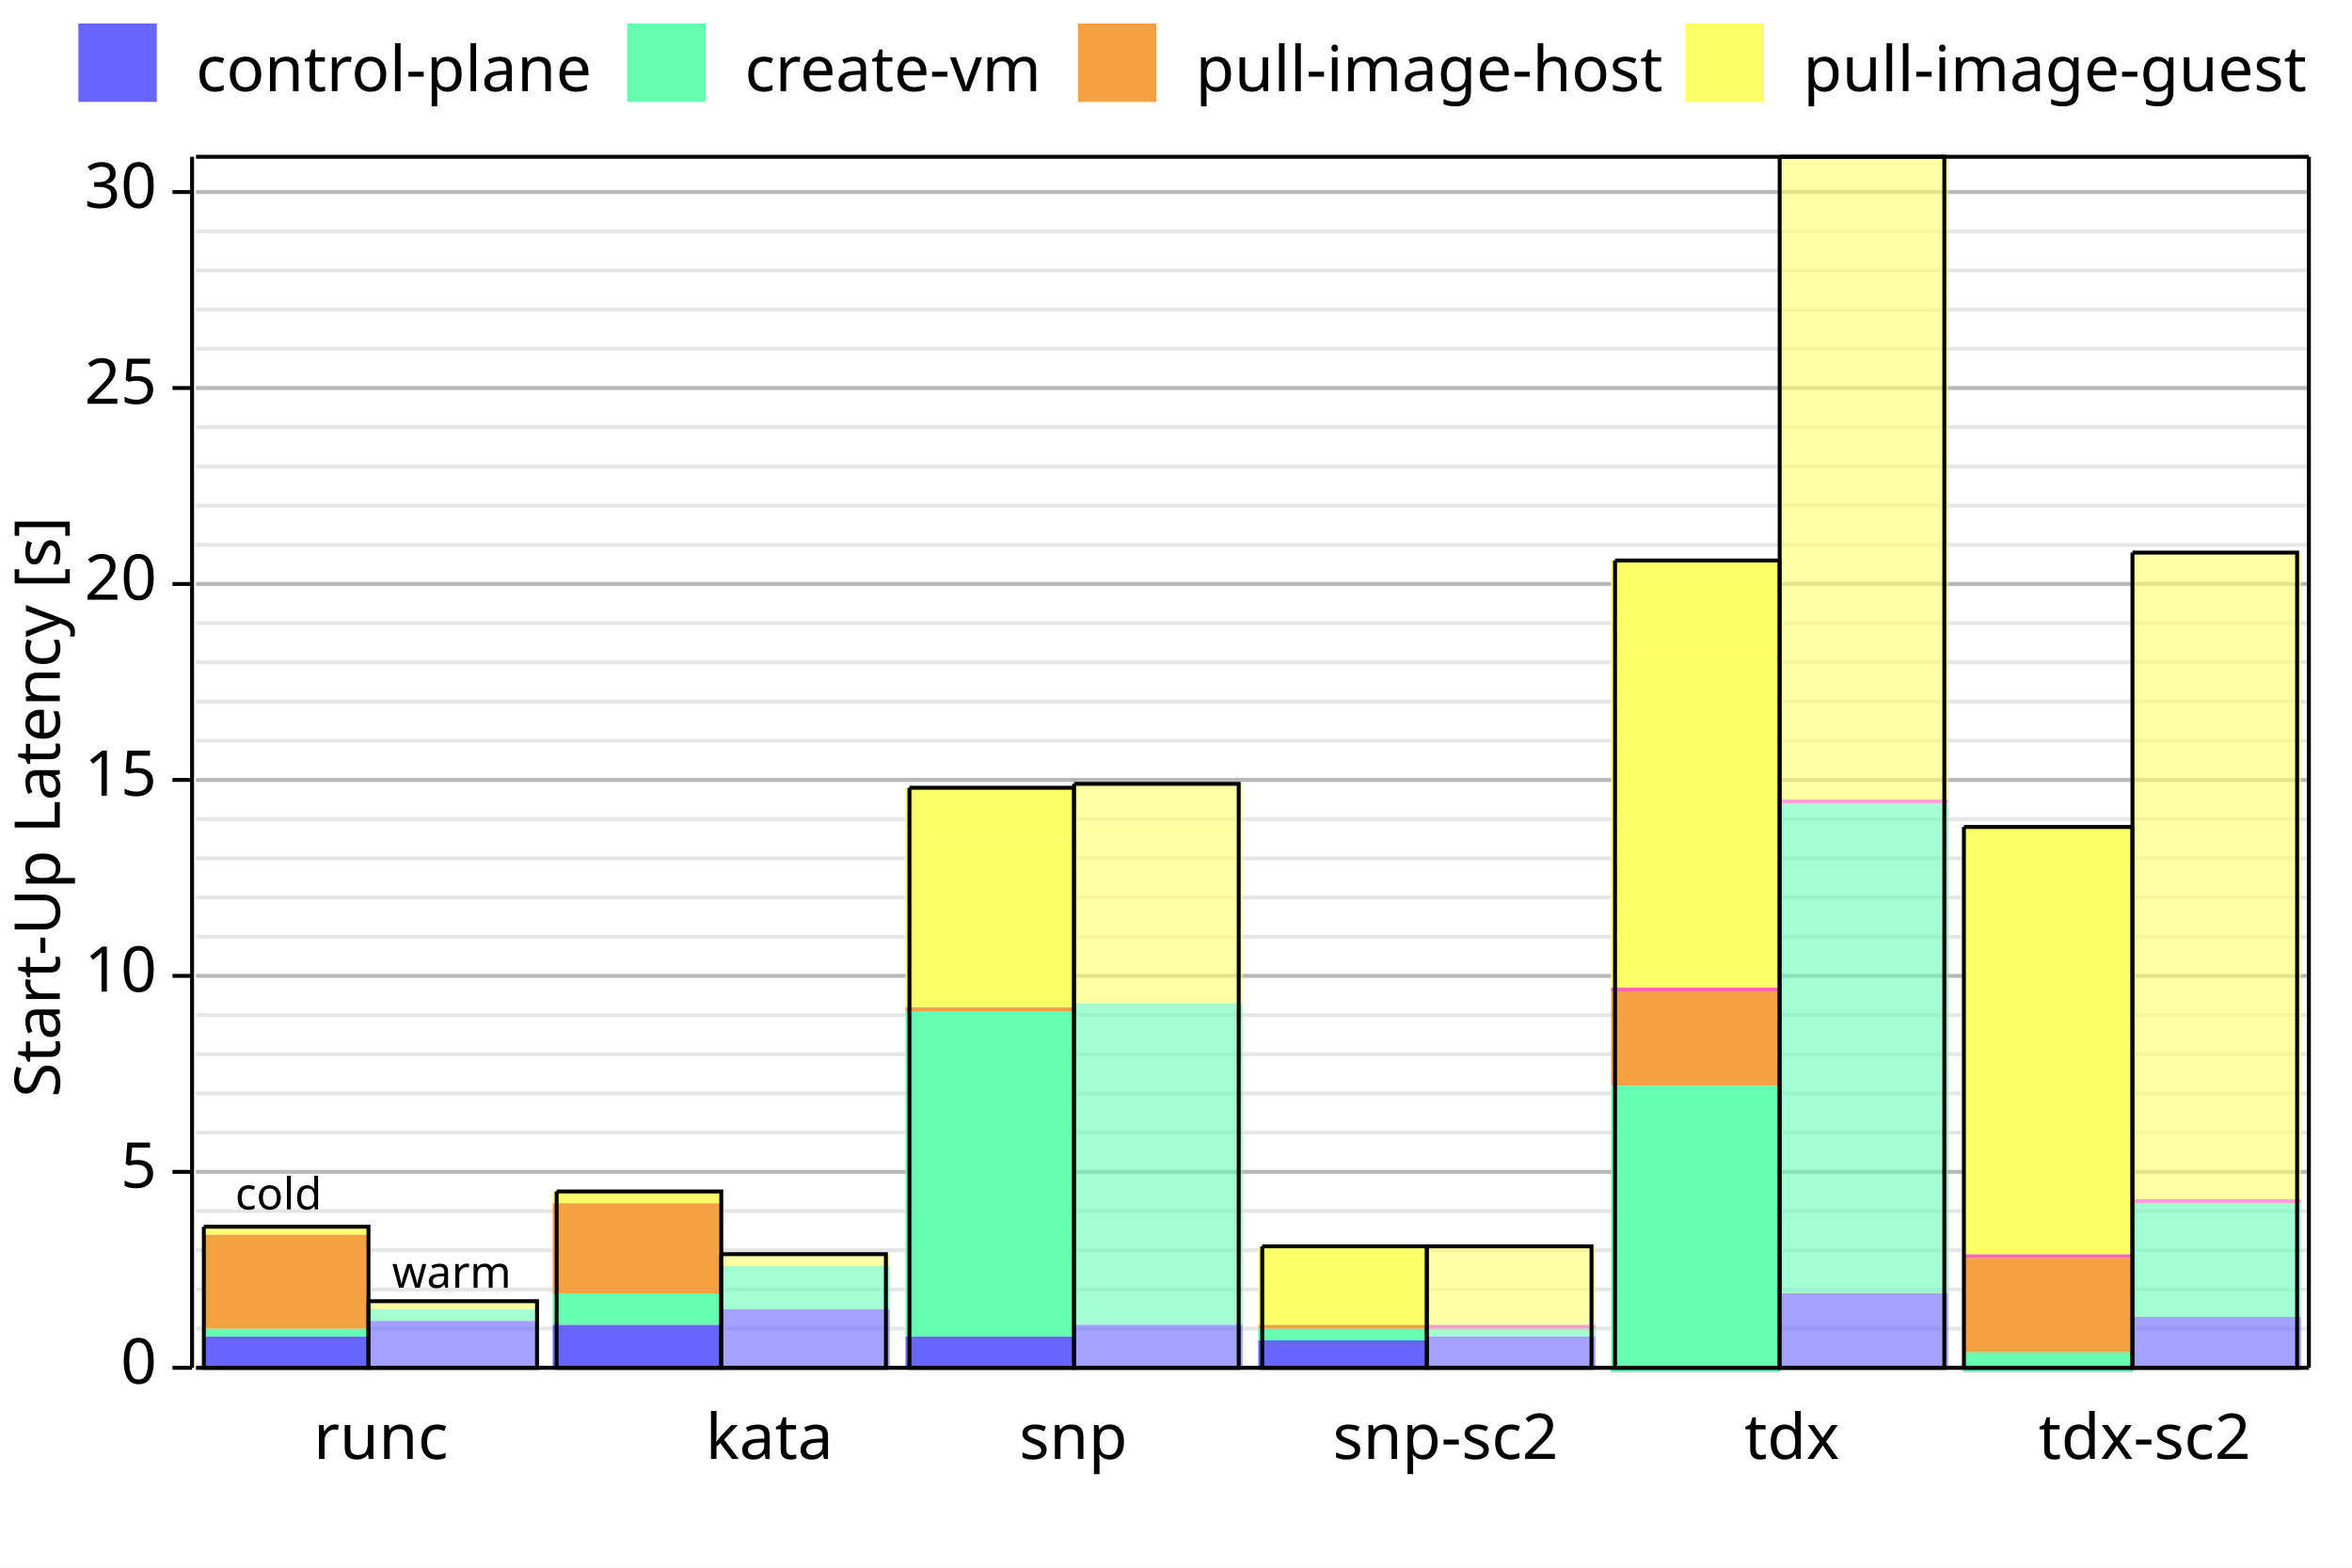
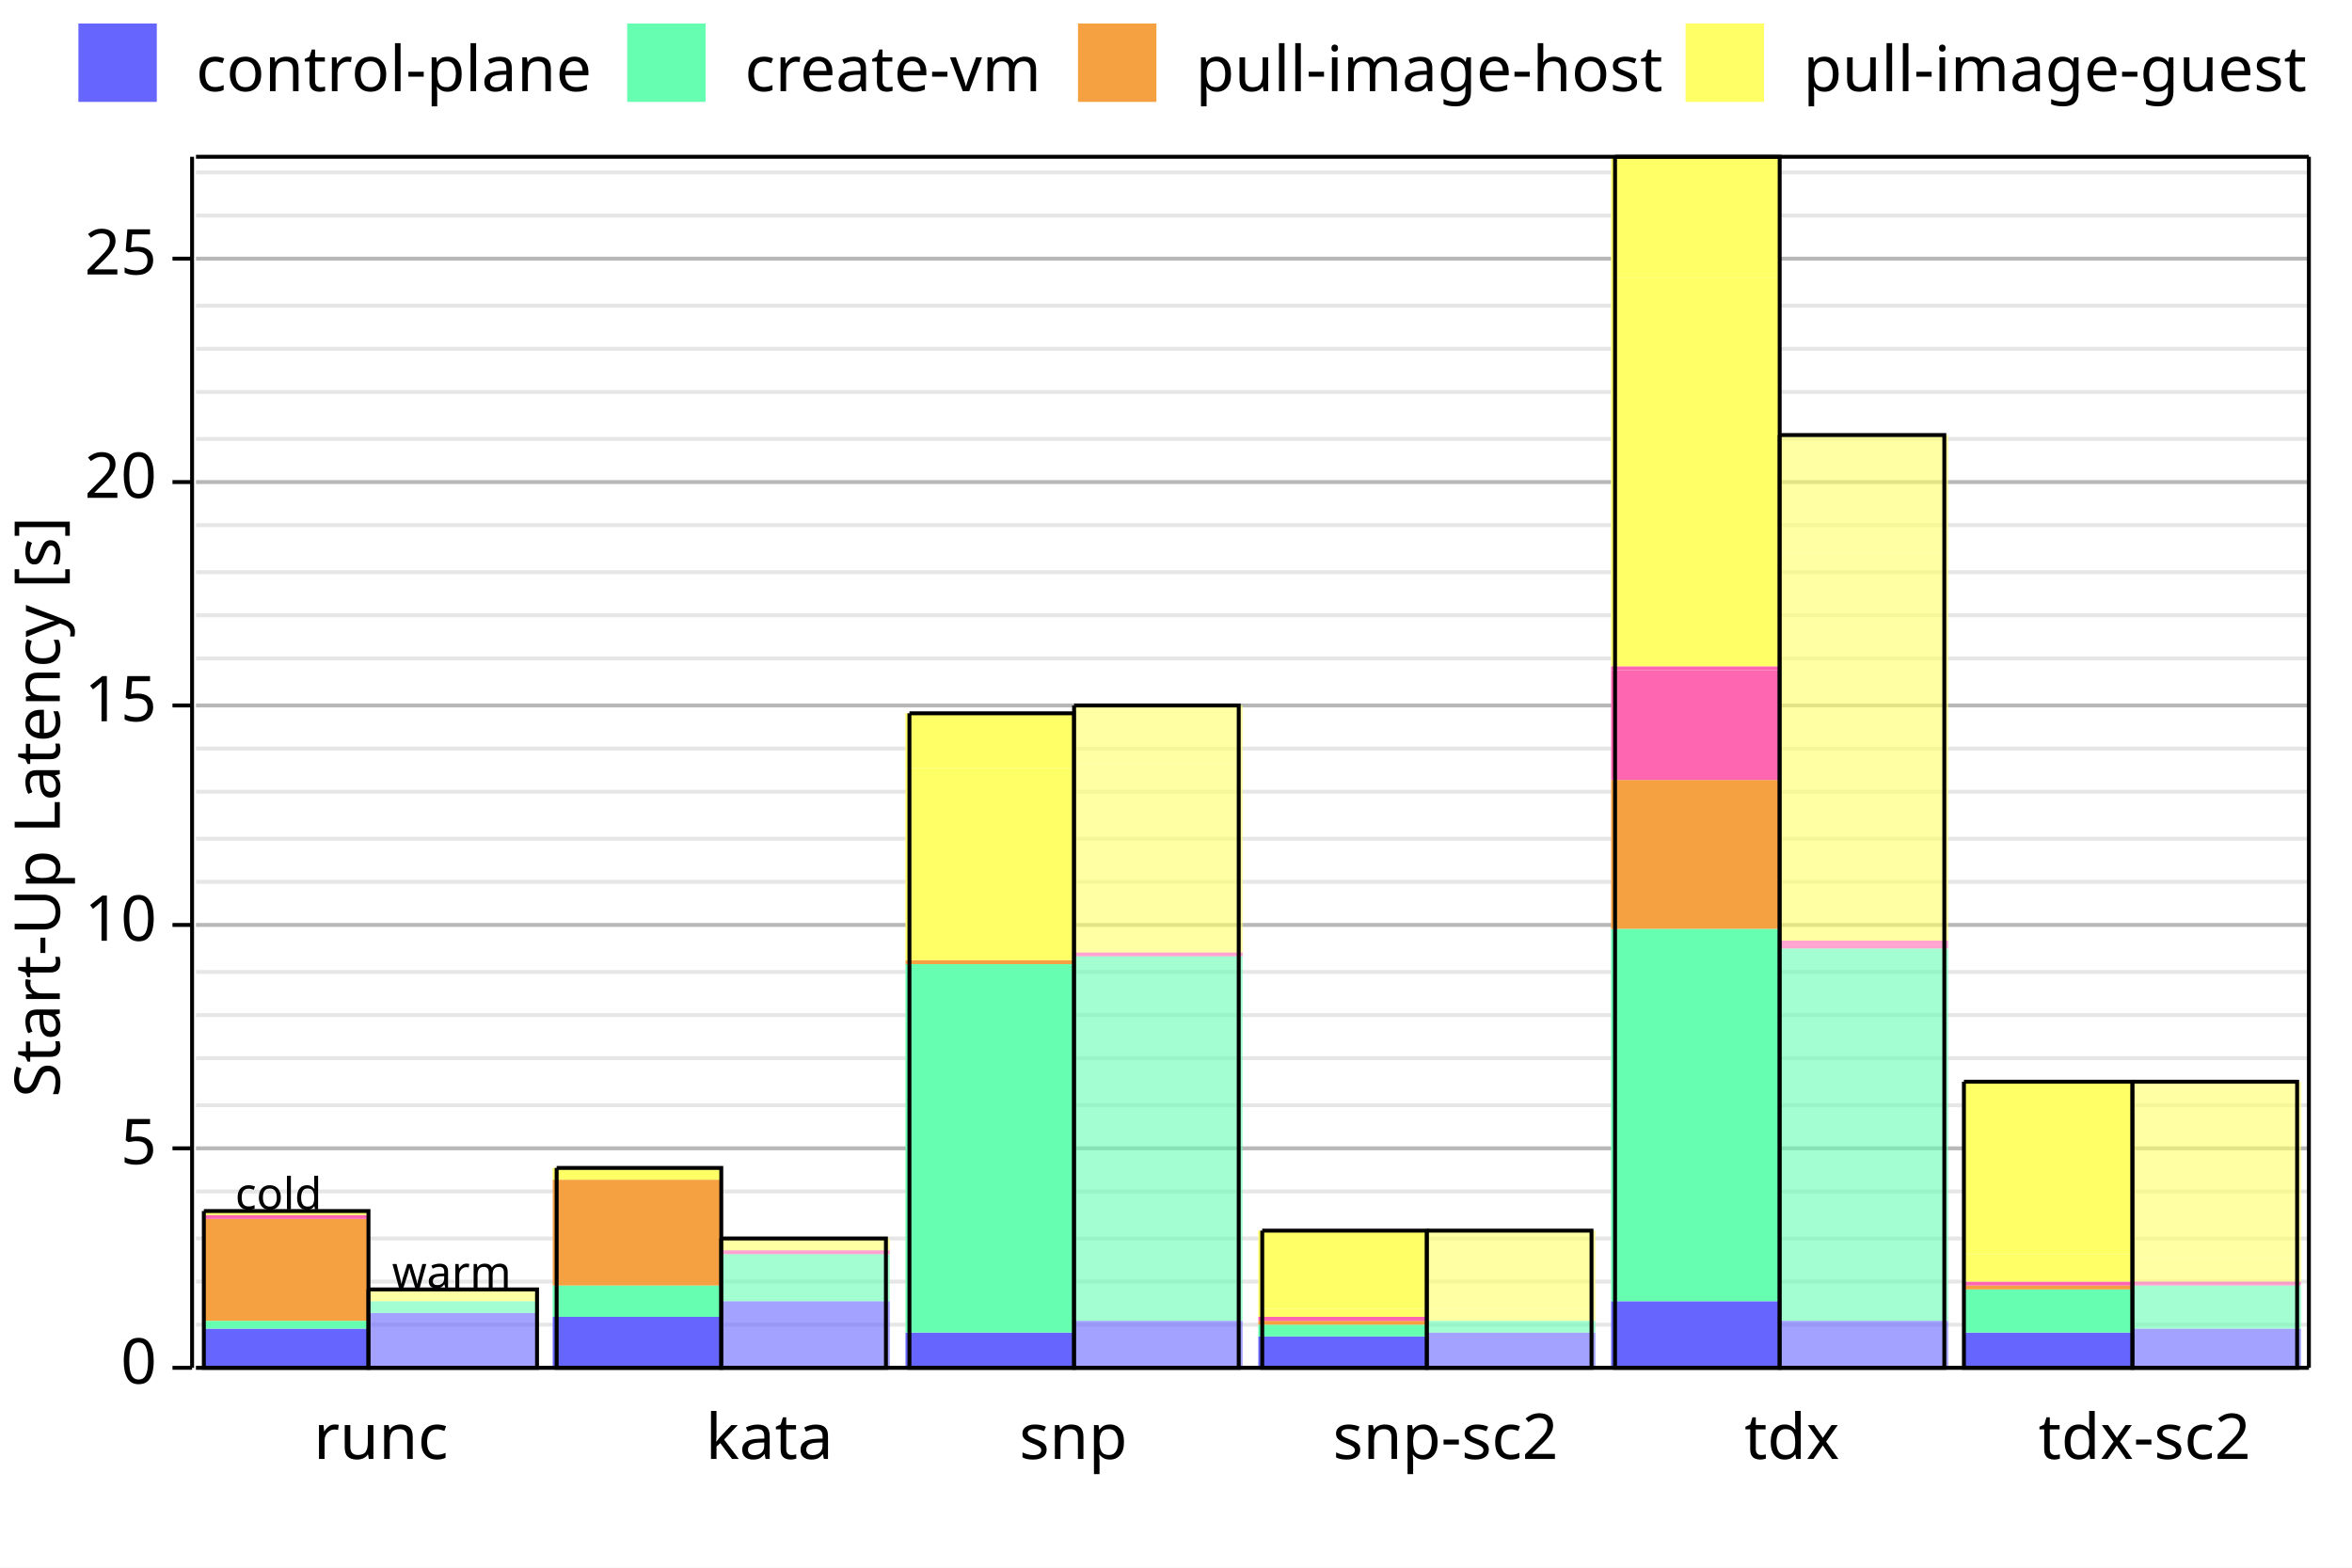
<svg xmlns="http://www.w3.org/2000/svg" width="600" height="400" viewBox="0 0 600 400">
  <rect x="0" y="0" width="600" height="400" opacity="1" fill="#FFFFFF" stroke="none" />
  <line opacity="0.1" stroke="#000000" stroke-width="1" x1="50" y1="349" x2="589" y2="349" />
-   <line opacity="0.1" stroke="#000000" stroke-width="1" x1="50" y1="339" x2="589" y2="339" />
-   <line opacity="0.1" stroke="#000000" stroke-width="1" x1="50" y1="329" x2="589" y2="329" />
-   <line opacity="0.1" stroke="#000000" stroke-width="1" x1="50" y1="319" x2="589" y2="319" />
-   <line opacity="0.1" stroke="#000000" stroke-width="1" x1="50" y1="309" x2="589" y2="309" />
-   <line opacity="0.1" stroke="#000000" stroke-width="1" x1="50" y1="299" x2="589" y2="299" />
-   <line opacity="0.1" stroke="#000000" stroke-width="1" x1="50" y1="289" x2="589" y2="289" />
-   <line opacity="0.1" stroke="#000000" stroke-width="1" x1="50" y1="279" x2="589" y2="279" />
-   <line opacity="0.1" stroke="#000000" stroke-width="1" x1="50" y1="269" x2="589" y2="269" />
+   <line opacity="0.1" stroke="#000000" stroke-width="1" x1="50" y1="338" x2="589" y2="338" />
+   <line opacity="0.1" stroke="#000000" stroke-width="1" x1="50" y1="327" x2="589" y2="327" />
+   <line opacity="0.1" stroke="#000000" stroke-width="1" x1="50" y1="316" x2="589" y2="316" />
+   <line opacity="0.1" stroke="#000000" stroke-width="1" x1="50" y1="304" x2="589" y2="304" />
+   <line opacity="0.1" stroke="#000000" stroke-width="1" x1="50" y1="293" x2="589" y2="293" />
+   <line opacity="0.1" stroke="#000000" stroke-width="1" x1="50" y1="282" x2="589" y2="282" />
+   <line opacity="0.1" stroke="#000000" stroke-width="1" x1="50" y1="270" x2="589" y2="270" />
  <line opacity="0.1" stroke="#000000" stroke-width="1" x1="50" y1="259" x2="589" y2="259" />
-   <line opacity="0.1" stroke="#000000" stroke-width="1" x1="50" y1="249" x2="589" y2="249" />
-   <line opacity="0.1" stroke="#000000" stroke-width="1" x1="50" y1="239" x2="589" y2="239" />
-   <line opacity="0.1" stroke="#000000" stroke-width="1" x1="50" y1="229" x2="589" y2="229" />
-   <line opacity="0.1" stroke="#000000" stroke-width="1" x1="50" y1="219" x2="589" y2="219" />
-   <line opacity="0.1" stroke="#000000" stroke-width="1" x1="50" y1="209" x2="589" y2="209" />
-   <line opacity="0.1" stroke="#000000" stroke-width="1" x1="50" y1="199" x2="589" y2="199" />
-   <line opacity="0.1" stroke="#000000" stroke-width="1" x1="50" y1="189" x2="589" y2="189" />
-   <line opacity="0.1" stroke="#000000" stroke-width="1" x1="50" y1="179" x2="589" y2="179" />
-   <line opacity="0.1" stroke="#000000" stroke-width="1" x1="50" y1="169" x2="589" y2="169" />
-   <line opacity="0.1" stroke="#000000" stroke-width="1" x1="50" y1="159" x2="589" y2="159" />
-   <line opacity="0.1" stroke="#000000" stroke-width="1" x1="50" y1="149" x2="589" y2="149" />
-   <line opacity="0.1" stroke="#000000" stroke-width="1" x1="50" y1="139" x2="589" y2="139" />
-   <line opacity="0.1" stroke="#000000" stroke-width="1" x1="50" y1="129" x2="589" y2="129" />
-   <line opacity="0.1" stroke="#000000" stroke-width="1" x1="50" y1="119" x2="589" y2="119" />
-   <line opacity="0.1" stroke="#000000" stroke-width="1" x1="50" y1="109" x2="589" y2="109" />
-   <line opacity="0.1" stroke="#000000" stroke-width="1" x1="50" y1="99" x2="589" y2="99" />
+   <line opacity="0.1" stroke="#000000" stroke-width="1" x1="50" y1="248" x2="589" y2="248" />
+   <line opacity="0.1" stroke="#000000" stroke-width="1" x1="50" y1="236" x2="589" y2="236" />
+   <line opacity="0.1" stroke="#000000" stroke-width="1" x1="50" y1="225" x2="589" y2="225" />
+   <line opacity="0.1" stroke="#000000" stroke-width="1" x1="50" y1="214" x2="589" y2="214" />
+   <line opacity="0.1" stroke="#000000" stroke-width="1" x1="50" y1="202" x2="589" y2="202" />
+   <line opacity="0.1" stroke="#000000" stroke-width="1" x1="50" y1="191" x2="589" y2="191" />
+   <line opacity="0.1" stroke="#000000" stroke-width="1" x1="50" y1="180" x2="589" y2="180" />
+   <line opacity="0.1" stroke="#000000" stroke-width="1" x1="50" y1="168" x2="589" y2="168" />
+   <line opacity="0.1" stroke="#000000" stroke-width="1" x1="50" y1="157" x2="589" y2="157" />
+   <line opacity="0.1" stroke="#000000" stroke-width="1" x1="50" y1="146" x2="589" y2="146" />
+   <line opacity="0.1" stroke="#000000" stroke-width="1" x1="50" y1="134" x2="589" y2="134" />
+   <line opacity="0.1" stroke="#000000" stroke-width="1" x1="50" y1="123" x2="589" y2="123" />
+   <line opacity="0.1" stroke="#000000" stroke-width="1" x1="50" y1="112" x2="589" y2="112" />
+   <line opacity="0.1" stroke="#000000" stroke-width="1" x1="50" y1="100" x2="589" y2="100" />
  <line opacity="0.1" stroke="#000000" stroke-width="1" x1="50" y1="89" x2="589" y2="89" />
-   <line opacity="0.1" stroke="#000000" stroke-width="1" x1="50" y1="79" x2="589" y2="79" />
-   <line opacity="0.1" stroke="#000000" stroke-width="1" x1="50" y1="69" x2="589" y2="69" />
-   <line opacity="0.1" stroke="#000000" stroke-width="1" x1="50" y1="59" x2="589" y2="59" />
-   <line opacity="0.1" stroke="#000000" stroke-width="1" x1="50" y1="49" x2="589" y2="49" />
+   <line opacity="0.1" stroke="#000000" stroke-width="1" x1="50" y1="78" x2="589" y2="78" />
+   <line opacity="0.1" stroke="#000000" stroke-width="1" x1="50" y1="66" x2="589" y2="66" />
+   <line opacity="0.1" stroke="#000000" stroke-width="1" x1="50" y1="55" x2="589" y2="55" />
+   <line opacity="0.1" stroke="#000000" stroke-width="1" x1="50" y1="44" x2="589" y2="44" />
  <line opacity="0.2" stroke="#000000" stroke-width="1" x1="50" y1="349" x2="589" y2="349" />
-   <line opacity="0.2" stroke="#000000" stroke-width="1" x1="50" y1="299" x2="589" y2="299" />
-   <line opacity="0.2" stroke="#000000" stroke-width="1" x1="50" y1="249" x2="589" y2="249" />
-   <line opacity="0.2" stroke="#000000" stroke-width="1" x1="50" y1="199" x2="589" y2="199" />
-   <line opacity="0.2" stroke="#000000" stroke-width="1" x1="50" y1="149" x2="589" y2="149" />
-   <line opacity="0.2" stroke="#000000" stroke-width="1" x1="50" y1="99" x2="589" y2="99" />
-   <line opacity="0.2" stroke="#000000" stroke-width="1" x1="50" y1="49" x2="589" y2="49" />
+   <line opacity="0.2" stroke="#000000" stroke-width="1" x1="50" y1="293" x2="589" y2="293" />
+   <line opacity="0.2" stroke="#000000" stroke-width="1" x1="50" y1="236" x2="589" y2="236" />
+   <line opacity="0.2" stroke="#000000" stroke-width="1" x1="50" y1="180" x2="589" y2="180" />
+   <line opacity="0.2" stroke="#000000" stroke-width="1" x1="50" y1="123" x2="589" y2="123" />
+   <line opacity="0.2" stroke="#000000" stroke-width="1" x1="50" y1="66" x2="589" y2="66" />
  <polyline fill="none" opacity="1" stroke="#000000" stroke-width="1" points="49,40 49,349 " />
  <text x="40" y="349" dy="0.5ex" text-anchor="end" font-family="sans-serif" font-size="16.129" opacity="1" fill="#000000">
0
</text>
  <polyline fill="none" opacity="1" stroke="#000000" stroke-width="1" points="44,349 49,349 " />
-   <text x="40" y="299" dy="0.5ex" text-anchor="end" font-family="sans-serif" font-size="16.129" opacity="1" fill="#000000">
+   <text x="40" y="293" dy="0.5ex" text-anchor="end" font-family="sans-serif" font-size="16.129" opacity="1" fill="#000000">
5
</text>
-   <polyline fill="none" opacity="1" stroke="#000000" stroke-width="1" points="44,299 49,299 " />
-   <text x="40" y="249" dy="0.5ex" text-anchor="end" font-family="sans-serif" font-size="16.129" opacity="1" fill="#000000">
+   <polyline fill="none" opacity="1" stroke="#000000" stroke-width="1" points="44,293 49,293 " />
+   <text x="40" y="236" dy="0.5ex" text-anchor="end" font-family="sans-serif" font-size="16.129" opacity="1" fill="#000000">
10
</text>
-   <polyline fill="none" opacity="1" stroke="#000000" stroke-width="1" points="44,249 49,249 " />
-   <text x="40" y="199" dy="0.5ex" text-anchor="end" font-family="sans-serif" font-size="16.129" opacity="1" fill="#000000">
+   <polyline fill="none" opacity="1" stroke="#000000" stroke-width="1" points="44,236 49,236 " />
+   <text x="40" y="180" dy="0.5ex" text-anchor="end" font-family="sans-serif" font-size="16.129" opacity="1" fill="#000000">
15
</text>
-   <polyline fill="none" opacity="1" stroke="#000000" stroke-width="1" points="44,199 49,199 " />
-   <text x="40" y="149" dy="0.5ex" text-anchor="end" font-family="sans-serif" font-size="16.129" opacity="1" fill="#000000">
+   <polyline fill="none" opacity="1" stroke="#000000" stroke-width="1" points="44,180 49,180 " />
+   <text x="40" y="123" dy="0.5ex" text-anchor="end" font-family="sans-serif" font-size="16.129" opacity="1" fill="#000000">
20
</text>
-   <polyline fill="none" opacity="1" stroke="#000000" stroke-width="1" points="44,149 49,149 " />
-   <text x="40" y="99" dy="0.5ex" text-anchor="end" font-family="sans-serif" font-size="16.129" opacity="1" fill="#000000">
+   <polyline fill="none" opacity="1" stroke="#000000" stroke-width="1" points="44,123 49,123 " />
+   <text x="40" y="66" dy="0.5ex" text-anchor="end" font-family="sans-serif" font-size="16.129" opacity="1" fill="#000000">
25
</text>
-   <polyline fill="none" opacity="1" stroke="#000000" stroke-width="1" points="44,99 49,99 " />
-   <text x="40" y="49" dy="0.5ex" text-anchor="end" font-family="sans-serif" font-size="16.129" opacity="1" fill="#000000">
- 30
- </text>
-   <polyline fill="none" opacity="1" stroke="#000000" stroke-width="1" points="44,49 49,49 " />
+   <polyline fill="none" opacity="1" stroke="#000000" stroke-width="1" points="44,66 49,66 " />
  <text x="3" y="280" dy="0.76em" text-anchor="start" font-family="sans-serif" font-size="16.129" opacity="1" fill="#000000" transform="rotate(270, 3, 280)">
Start-Up Latency [s]
</text>
-   <rect x="52" y="341" width="42" height="8" opacity="1" fill="#6666FF" stroke="none" />
-   <rect x="141" y="338" width="43" height="11" opacity="1" fill="#6666FF" stroke="none" />
-   <rect x="231" y="341" width="43" height="8" opacity="1" fill="#6666FF" stroke="none" />
-   <rect x="321" y="342" width="43" height="7" opacity="1" fill="#6666FF" stroke="none" />
-   <rect x="411" y="349" width="43" height="1" opacity="1" fill="#6666FF" stroke="none" />
-   <rect x="501" y="349" width="43" height="1" opacity="1" fill="#6666FF" stroke="none" />
-   <rect x="52" y="339" width="42" height="2" opacity="1" fill="#66FFB2" stroke="none" />
-   <rect x="141" y="330" width="43" height="8" opacity="1" fill="#66FFB2" stroke="none" />
-   <rect x="231" y="258" width="43" height="83" opacity="1" fill="#66FFB2" stroke="none" />
-   <rect x="321" y="339" width="43" height="3" opacity="1" fill="#66FFB2" stroke="none" />
-   <rect x="411" y="277" width="43" height="73" opacity="1" fill="#66FFB2" stroke="none" />
-   <rect x="501" y="345" width="43" height="5" opacity="1" fill="#66FFB2" stroke="none" />
-   <rect x="52" y="315" width="42" height="24" opacity="1" fill="#F5A142" stroke="none" />
-   <rect x="141" y="307" width="43" height="23" opacity="1" fill="#F5A142" stroke="none" />
-   <rect x="231" y="257" width="43" height="1" opacity="1" fill="#F5A142" stroke="none" />
-   <rect x="321" y="338" width="43" height="1" opacity="1" fill="#F5A142" stroke="none" />
-   <rect x="411" y="253" width="43" height="24" opacity="1" fill="#F5A142" stroke="none" />
-   <rect x="501" y="321" width="43" height="24" opacity="1" fill="#F5A142" stroke="none" />
-   <rect x="52" y="315" width="42" height="0" opacity="1" fill="#FF66B2" stroke="none" />
-   <rect x="141" y="307" width="43" height="0" opacity="1" fill="#FF66B2" stroke="none" />
-   <rect x="231" y="257" width="43" height="0" opacity="1" fill="#FF66B2" stroke="none" />
-   <rect x="321" y="338" width="43" height="0" opacity="1" fill="#FF66B2" stroke="none" />
-   <rect x="411" y="253" width="43" height="0" opacity="1" fill="#FF66B2" stroke="none" />
-   <rect x="501" y="321" width="43" height="0" opacity="1" fill="#FF66B2" stroke="none" />
-   <rect x="52" y="315" width="42" height="0" opacity="1" fill="#FF66B2" stroke="none" />
-   <rect x="141" y="307" width="43" height="0" opacity="1" fill="#FF66B2" stroke="none" />
-   <rect x="231" y="257" width="43" height="0" opacity="1" fill="#FF66B2" stroke="none" />
-   <rect x="321" y="338" width="43" height="0" opacity="1" fill="#FF66B2" stroke="none" />
-   <rect x="411" y="252" width="43" height="1" opacity="1" fill="#FF66B2" stroke="none" />
-   <rect x="501" y="320" width="43" height="1" opacity="1" fill="#FF66B2" stroke="none" />
-   <rect x="52" y="314" width="42" height="1" opacity="1" fill="#FFFF66" stroke="none" />
-   <rect x="141" y="306" width="43" height="1" opacity="1" fill="#FFFF66" stroke="none" />
-   <rect x="231" y="214" width="43" height="43" opacity="1" fill="#FFFF66" stroke="none" />
-   <rect x="321" y="336" width="43" height="2" opacity="1" fill="#FFFF66" stroke="none" />
-   <rect x="411" y="166" width="43" height="86" opacity="1" fill="#FFFF66" stroke="none" />
-   <rect x="501" y="234" width="43" height="86" opacity="1" fill="#FFFF66" stroke="none" />
-   <rect x="52" y="313" width="42" height="1" opacity="1" fill="#FFFF66" stroke="none" />
-   <rect x="141" y="304" width="43" height="2" opacity="1" fill="#FFFF66" stroke="none" />
-   <rect x="231" y="201" width="43" height="13" opacity="1" fill="#FFFF66" stroke="none" />
-   <rect x="321" y="318" width="43" height="18" opacity="1" fill="#FFFF66" stroke="none" />
-   <rect x="411" y="143" width="43" height="23" opacity="1" fill="#FFFF66" stroke="none" />
-   <rect x="501" y="211" width="43" height="23" opacity="1" fill="#FFFF66" stroke="none" />
-   <polyline fill="none" opacity="1" stroke="#000000" stroke-width="1" points="52,313 94,313 94,349 52,349 52,313 " />
-   <polyline fill="none" opacity="1" stroke="#000000" stroke-width="1" points="142,304 184,304 184,349 142,349 142,304 " />
-   <polyline fill="none" opacity="1" stroke="#000000" stroke-width="1" points="232,201 274,201 274,349 232,349 232,201 " />
-   <polyline fill="none" opacity="1" stroke="#000000" stroke-width="1" points="322,318 364,318 364,349 322,349 322,318 " />
-   <polyline fill="none" opacity="1" stroke="#000000" stroke-width="1" points="412,143 454,143 454,349 412,349 412,143 " />
-   <polyline fill="none" opacity="1" stroke="#000000" stroke-width="1" points="501,211 544,211 544,349 501,349 501,211 " />
-   <rect x="94" y="337" width="43" height="12" opacity="0.6" fill="#6666FF" stroke="none" />
-   <rect x="184" y="334" width="43" height="15" opacity="0.6" fill="#6666FF" stroke="none" />
-   <rect x="274" y="338" width="43" height="11" opacity="0.6" fill="#6666FF" stroke="none" />
-   <rect x="364" y="341" width="43" height="8" opacity="0.6" fill="#6666FF" stroke="none" />
-   <rect x="454" y="330" width="43" height="19" opacity="0.6" fill="#6666FF" stroke="none" />
-   <rect x="544" y="336" width="43" height="13" opacity="0.6" fill="#6666FF" stroke="none" />
-   <rect x="94" y="334" width="43" height="3" opacity="0.6" fill="#66FFB2" stroke="none" />
-   <rect x="184" y="323" width="43" height="11" opacity="0.6" fill="#66FFB2" stroke="none" />
-   <rect x="274" y="256" width="43" height="82" opacity="0.6" fill="#66FFB2" stroke="none" />
-   <rect x="364" y="339" width="43" height="2" opacity="0.6" fill="#66FFB2" stroke="none" />
-   <rect x="454" y="205" width="43" height="125" opacity="0.6" fill="#66FFB2" stroke="none" />
-   <rect x="544" y="307" width="43" height="29" opacity="0.6" fill="#66FFB2" stroke="none" />
-   <rect x="94" y="334" width="43" height="0" opacity="0.6" fill="#F5A142" stroke="none" />
-   <rect x="184" y="323" width="43" height="0" opacity="0.6" fill="#F5A142" stroke="none" />
-   <rect x="274" y="256" width="43" height="0" opacity="0.6" fill="#F5A142" stroke="none" />
-   <rect x="364" y="339" width="43" height="0" opacity="0.6" fill="#F5A142" stroke="none" />
-   <rect x="454" y="205" width="43" height="0" opacity="0.6" fill="#F5A142" stroke="none" />
-   <rect x="544" y="307" width="43" height="0" opacity="0.6" fill="#F5A142" stroke="none" />
-   <rect x="94" y="334" width="43" height="0" opacity="0.6" fill="#FF66B2" stroke="none" />
-   <rect x="184" y="323" width="43" height="0" opacity="0.6" fill="#FF66B2" stroke="none" />
-   <rect x="274" y="256" width="43" height="0" opacity="0.6" fill="#FF66B2" stroke="none" />
-   <rect x="364" y="339" width="43" height="0" opacity="0.6" fill="#FF66B2" stroke="none" />
-   <rect x="454" y="204" width="43" height="1" opacity="0.6" fill="#FF66B2" stroke="none" />
-   <rect x="544" y="306" width="43" height="1" opacity="0.6" fill="#FF66B2" stroke="none" />
-   <rect x="94" y="334" width="43" height="0" opacity="0.6" fill="#FF66B2" stroke="none" />
-   <rect x="184" y="323" width="43" height="0" opacity="0.6" fill="#FF66B2" stroke="none" />
-   <rect x="274" y="256" width="43" height="0" opacity="0.6" fill="#FF66B2" stroke="none" />
-   <rect x="364" y="338" width="43" height="1" opacity="0.6" fill="#FF66B2" stroke="none" />
-   <rect x="454" y="204" width="43" height="0" opacity="0.6" fill="#FF66B2" stroke="none" />
-   <rect x="544" y="306" width="43" height="0" opacity="0.6" fill="#FF66B2" stroke="none" />
-   <rect x="94" y="333" width="43" height="1" opacity="0.6" fill="#FFFF66" stroke="none" />
-   <rect x="184" y="321" width="43" height="2" opacity="0.6" fill="#FFFF66" stroke="none" />
-   <rect x="274" y="213" width="43" height="43" opacity="0.6" fill="#FFFF66" stroke="none" />
-   <rect x="364" y="336" width="43" height="2" opacity="0.6" fill="#FFFF66" stroke="none" />
-   <rect x="454" y="74" width="43" height="130" opacity="0.6" fill="#FFFF66" stroke="none" />
-   <rect x="544" y="176" width="43" height="130" opacity="0.6" fill="#FFFF66" stroke="none" />
-   <rect x="94" y="332" width="43" height="1" opacity="0.6" fill="#FFFF66" stroke="none" />
-   <rect x="184" y="320" width="43" height="1" opacity="0.6" fill="#FFFF66" stroke="none" />
-   <rect x="274" y="200" width="43" height="13" opacity="0.6" fill="#FFFF66" stroke="none" />
-   <rect x="364" y="318" width="43" height="18" opacity="0.6" fill="#FFFF66" stroke="none" />
-   <rect x="454" y="40" width="43" height="34" opacity="0.6" fill="#FFFF66" stroke="none" />
-   <rect x="544" y="141" width="43" height="35" opacity="0.6" fill="#FFFF66" stroke="none" />
-   <polyline fill="none" opacity="1" stroke="#000000" stroke-width="1" points="94,332 137,332 137,349 94,349 94,332 " />
-   <polyline fill="none" opacity="1" stroke="#000000" stroke-width="1" points="184,320 226,320 226,349 184,349 184,320 " />
-   <polyline fill="none" opacity="1" stroke="#000000" stroke-width="1" points="274,200 316,200 316,349 274,349 274,200 " />
-   <polyline fill="none" opacity="1" stroke="#000000" stroke-width="1" points="364,318 406,318 406,349 364,349 364,318 " />
-   <polyline fill="none" opacity="1" stroke="#000000" stroke-width="1" points="454,40 496,40 496,349 454,349 454,40 " />
-   <polyline fill="none" opacity="1" stroke="#000000" stroke-width="1" points="544,141 586,141 586,349 544,349 544,141 " />
+   <rect x="52" y="339" width="42" height="10" opacity="1" fill="#6666FF" stroke="none" />
+   <rect x="141" y="336" width="43" height="13" opacity="1" fill="#6666FF" stroke="none" />
+   <rect x="231" y="340" width="43" height="9" opacity="1" fill="#6666FF" stroke="none" />
+   <rect x="321" y="341" width="43" height="8" opacity="1" fill="#6666FF" stroke="none" />
+   <rect x="411" y="332" width="43" height="17" opacity="1" fill="#6666FF" stroke="none" />
+   <rect x="501" y="340" width="43" height="9" opacity="1" fill="#6666FF" stroke="none" />
+   <rect x="52" y="337" width="42" height="2" opacity="1" fill="#66FFB2" stroke="none" />
+   <rect x="141" y="328" width="43" height="8" opacity="1" fill="#66FFB2" stroke="none" />
+   <rect x="231" y="246" width="43" height="94" opacity="1" fill="#66FFB2" stroke="none" />
+   <rect x="321" y="338" width="43" height="3" opacity="1" fill="#66FFB2" stroke="none" />
+   <rect x="411" y="237" width="43" height="95" opacity="1" fill="#66FFB2" stroke="none" />
+   <rect x="501" y="329" width="43" height="11" opacity="1" fill="#66FFB2" stroke="none" />
+   <rect x="52" y="311" width="42" height="26" opacity="1" fill="#F5A142" stroke="none" />
+   <rect x="141" y="301" width="43" height="27" opacity="1" fill="#F5A142" stroke="none" />
+   <rect x="231" y="245" width="43" height="1" opacity="1" fill="#F5A142" stroke="none" />
+   <rect x="321" y="337" width="43" height="1" opacity="1" fill="#F5A142" stroke="none" />
+   <rect x="411" y="199" width="43" height="38" opacity="1" fill="#F5A142" stroke="none" />
+   <rect x="501" y="328" width="43" height="1" opacity="1" fill="#F5A142" stroke="none" />
+   <rect x="52" y="310" width="42" height="1" opacity="1" fill="#FF66B2" stroke="none" />
+   <rect x="141" y="301" width="43" height="0" opacity="1" fill="#FF66B2" stroke="none" />
+   <rect x="231" y="245" width="43" height="0" opacity="1" fill="#FF66B2" stroke="none" />
+   <rect x="321" y="337" width="43" height="0" opacity="1" fill="#FF66B2" stroke="none" />
+   <rect x="411" y="171" width="43" height="28" opacity="1" fill="#FF66B2" stroke="none" />
+   <rect x="501" y="327" width="43" height="1" opacity="1" fill="#FF66B2" stroke="none" />
+   <rect x="52" y="310" width="42" height="0" opacity="1" fill="#FF66B2" stroke="none" />
+   <rect x="141" y="301" width="43" height="0" opacity="1" fill="#FF66B2" stroke="none" />
+   <rect x="231" y="245" width="43" height="0" opacity="1" fill="#FF66B2" stroke="none" />
+   <rect x="321" y="336" width="43" height="1" opacity="1" fill="#FF66B2" stroke="none" />
+   <rect x="411" y="170" width="43" height="1" opacity="1" fill="#FF66B2" stroke="none" />
+   <rect x="501" y="327" width="43" height="0" opacity="1" fill="#FF66B2" stroke="none" />
+   <rect x="52" y="310" width="42" height="0" opacity="1" fill="#FFFF66" stroke="none" />
+   <rect x="141" y="300" width="43" height="1" opacity="1" fill="#FFFF66" stroke="none" />
+   <rect x="231" y="196" width="43" height="49" opacity="1" fill="#FFFF66" stroke="none" />
+   <rect x="321" y="334" width="43" height="2" opacity="1" fill="#FFFF66" stroke="none" />
+   <rect x="411" y="71" width="43" height="99" opacity="1" fill="#FFFF66" stroke="none" />
+   <rect x="501" y="320" width="43" height="7" opacity="1" fill="#FFFF66" stroke="none" />
+   <rect x="52" y="309" width="42" height="1" opacity="1" fill="#FFFF66" stroke="none" />
+   <rect x="141" y="298" width="43" height="2" opacity="1" fill="#FFFF66" stroke="none" />
+   <rect x="231" y="182" width="43" height="14" opacity="1" fill="#FFFF66" stroke="none" />
+   <rect x="321" y="314" width="43" height="20" opacity="1" fill="#FFFF66" stroke="none" />
+   <rect x="411" y="40" width="43" height="31" opacity="1" fill="#FFFF66" stroke="none" />
+   <rect x="501" y="276" width="43" height="44" opacity="1" fill="#FFFF66" stroke="none" />
+   <polyline fill="none" opacity="1" stroke="#000000" stroke-width="1" points="52,309 94,309 94,349 52,349 52,309 " />
+   <polyline fill="none" opacity="1" stroke="#000000" stroke-width="1" points="142,298 184,298 184,349 142,349 142,298 " />
+   <polyline fill="none" opacity="1" stroke="#000000" stroke-width="1" points="232,182 274,182 274,349 232,349 232,182 " />
+   <polyline fill="none" opacity="1" stroke="#000000" stroke-width="1" points="322,314 364,314 364,349 322,349 322,314 " />
+   <polyline fill="none" opacity="1" stroke="#000000" stroke-width="1" points="412,40 454,40 454,349 412,349 412,40 " />
+   <polyline fill="none" opacity="1" stroke="#000000" stroke-width="1" points="501,276 544,276 544,349 501,349 501,276 " />
+   <rect x="94" y="335" width="43" height="14" opacity="0.6" fill="#6666FF" stroke="none" />
+   <rect x="184" y="332" width="43" height="17" opacity="0.6" fill="#6666FF" stroke="none" />
+   <rect x="274" y="337" width="43" height="12" opacity="0.6" fill="#6666FF" stroke="none" />
+   <rect x="364" y="340" width="43" height="9" opacity="0.6" fill="#6666FF" stroke="none" />
+   <rect x="454" y="337" width="43" height="12" opacity="0.6" fill="#6666FF" stroke="none" />
+   <rect x="544" y="339" width="43" height="10" opacity="0.6" fill="#6666FF" stroke="none" />
+   <rect x="94" y="332" width="43" height="3" opacity="0.6" fill="#66FFB2" stroke="none" />
+   <rect x="184" y="320" width="43" height="12" opacity="0.6" fill="#66FFB2" stroke="none" />
+   <rect x="274" y="244" width="43" height="93" opacity="0.6" fill="#66FFB2" stroke="none" />
+   <rect x="364" y="337" width="43" height="3" opacity="0.6" fill="#66FFB2" stroke="none" />
+   <rect x="454" y="242" width="43" height="95" opacity="0.6" fill="#66FFB2" stroke="none" />
+   <rect x="544" y="328" width="43" height="11" opacity="0.6" fill="#66FFB2" stroke="none" />
+   <rect x="94" y="332" width="43" height="0" opacity="0.6" fill="#F5A142" stroke="none" />
+   <rect x="184" y="320" width="43" height="0" opacity="0.6" fill="#F5A142" stroke="none" />
+   <rect x="274" y="244" width="43" height="0" opacity="0.6" fill="#F5A142" stroke="none" />
+   <rect x="364" y="337" width="43" height="0" opacity="0.6" fill="#F5A142" stroke="none" />
+   <rect x="454" y="242" width="43" height="0" opacity="0.6" fill="#F5A142" stroke="none" />
+   <rect x="544" y="328" width="43" height="0" opacity="0.6" fill="#F5A142" stroke="none" />
+   <rect x="94" y="332" width="43" height="0" opacity="0.6" fill="#FF66B2" stroke="none" />
+   <rect x="184" y="320" width="43" height="0" opacity="0.6" fill="#FF66B2" stroke="none" />
+   <rect x="274" y="243" width="43" height="1" opacity="0.6" fill="#FF66B2" stroke="none" />
+   <rect x="364" y="337" width="43" height="0" opacity="0.6" fill="#FF66B2" stroke="none" />
+   <rect x="454" y="241" width="43" height="1" opacity="0.6" fill="#FF66B2" stroke="none" />
+   <rect x="544" y="328" width="43" height="0" opacity="0.6" fill="#FF66B2" stroke="none" />
+   <rect x="94" y="332" width="43" height="0" opacity="0.6" fill="#FF66B2" stroke="none" />
+   <rect x="184" y="319" width="43" height="1" opacity="0.6" fill="#FF66B2" stroke="none" />
+   <rect x="274" y="243" width="43" height="0" opacity="0.6" fill="#FF66B2" stroke="none" />
+   <rect x="364" y="337" width="43" height="0" opacity="0.6" fill="#FF66B2" stroke="none" />
+   <rect x="454" y="240" width="43" height="1" opacity="0.6" fill="#FF66B2" stroke="none" />
+   <rect x="544" y="327" width="43" height="1" opacity="0.6" fill="#FF66B2" stroke="none" />
+   <rect x="94" y="330" width="43" height="2" opacity="0.6" fill="#FFFF66" stroke="none" />
+   <rect x="184" y="318" width="43" height="1" opacity="0.6" fill="#FFFF66" stroke="none" />
+   <rect x="274" y="195" width="43" height="48" opacity="0.6" fill="#FFFF66" stroke="none" />
+   <rect x="364" y="334" width="43" height="3" opacity="0.6" fill="#FFFF66" stroke="none" />
+   <rect x="454" y="141" width="43" height="99" opacity="0.6" fill="#FFFF66" stroke="none" />
+   <rect x="544" y="321" width="43" height="6" opacity="0.6" fill="#FFFF66" stroke="none" />
+   <rect x="94" y="329" width="43" height="1" opacity="0.6" fill="#FFFF66" stroke="none" />
+   <rect x="184" y="316" width="43" height="2" opacity="0.6" fill="#FFFF66" stroke="none" />
+   <rect x="274" y="180" width="43" height="15" opacity="0.6" fill="#FFFF66" stroke="none" />
+   <rect x="364" y="314" width="43" height="20" opacity="0.6" fill="#FFFF66" stroke="none" />
+   <rect x="454" y="111" width="43" height="30" opacity="0.6" fill="#FFFF66" stroke="none" />
+   <rect x="544" y="276" width="43" height="45" opacity="0.6" fill="#FFFF66" stroke="none" />
+   <polyline fill="none" opacity="1" stroke="#000000" stroke-width="1" points="94,329 137,329 137,349 94,349 94,329 " />
+   <polyline fill="none" opacity="1" stroke="#000000" stroke-width="1" points="184,316 226,316 226,349 184,349 184,316 " />
+   <polyline fill="none" opacity="1" stroke="#000000" stroke-width="1" points="274,180 316,180 316,349 274,349 274,180 " />
+   <polyline fill="none" opacity="1" stroke="#000000" stroke-width="1" points="364,314 406,314 406,349 364,349 364,314 " />
+   <polyline fill="none" opacity="1" stroke="#000000" stroke-width="1" points="454,111 496,111 496,349 454,349 454,111 " />
+   <polyline fill="none" opacity="1" stroke="#000000" stroke-width="1" points="544,276 586,276 586,349 544,349 544,276 " />
  <polyline fill="none" opacity="1" stroke="#000000" stroke-width="1" points="50,40 589,40 " />
  <polyline fill="none" opacity="1" stroke="#000000" stroke-width="1" points="589,349 589,40 " />
  <polyline fill="none" opacity="1" stroke="#000000" stroke-width="1" points="50,349 589,349 " />
  <text x="80" y="360" dy="0.76em" text-anchor="start" font-family="sans-serif" font-size="16.129" opacity="1" fill="#000000">
runc
</text>
  <text x="180" y="360" dy="0.76em" text-anchor="start" font-family="sans-serif" font-size="16.129" opacity="1" fill="#000000">
kata
</text>
  <text x="260" y="360" dy="0.76em" text-anchor="start" font-family="sans-serif" font-size="16.129" opacity="1" fill="#000000">
snp
</text>
  <text x="340" y="360" dy="0.76em" text-anchor="start" font-family="sans-serif" font-size="16.129" opacity="1" fill="#000000">
snp-sc2
</text>
  <text x="445" y="360" dy="0.76em" text-anchor="start" font-family="sans-serif" font-size="16.129" opacity="1" fill="#000000">
tdx
</text>
  <text x="520" y="360" dy="0.76em" text-anchor="start" font-family="sans-serif" font-size="16.129" opacity="1" fill="#000000">
tdx-sc2
</text>
  <rect x="20" y="6" width="20" height="20" opacity="1" fill="#6666FF" stroke="none" />
  <text x="50" y="11" dy="0.76em" text-anchor="start" font-family="sans-serif" font-size="16.129" opacity="1" fill="#000000">
control-plane
</text>
  <rect x="160" y="6" width="20" height="20" opacity="1" fill="#66FFB2" stroke="none" />
  <text x="190" y="11" dy="0.76em" text-anchor="start" font-family="sans-serif" font-size="16.129" opacity="1" fill="#000000">
create-vm
</text>
  <rect x="275" y="6" width="20" height="20" opacity="1" fill="#F5A142" stroke="none" />
  <text x="305" y="11" dy="0.76em" text-anchor="start" font-family="sans-serif" font-size="16.129" opacity="1" fill="#000000">
pull-image-host
</text>
  <rect x="430" y="6" width="20" height="20" opacity="1" fill="#FFFF66" stroke="none" />
  <text x="460" y="11" dy="0.76em" text-anchor="start" font-family="sans-serif" font-size="16.129" opacity="1" fill="#000000">
pull-image-guest
</text>
  <text x="60" y="300" dy="0.76em" text-anchor="start" font-family="sans-serif" font-size="11.29" opacity="1" fill="#000000">
cold
</text>
  <text x="100" y="320" dy="0.76em" text-anchor="start" font-family="sans-serif" font-size="11.29" opacity="1" fill="#000000">
warm
</text>
</svg>
